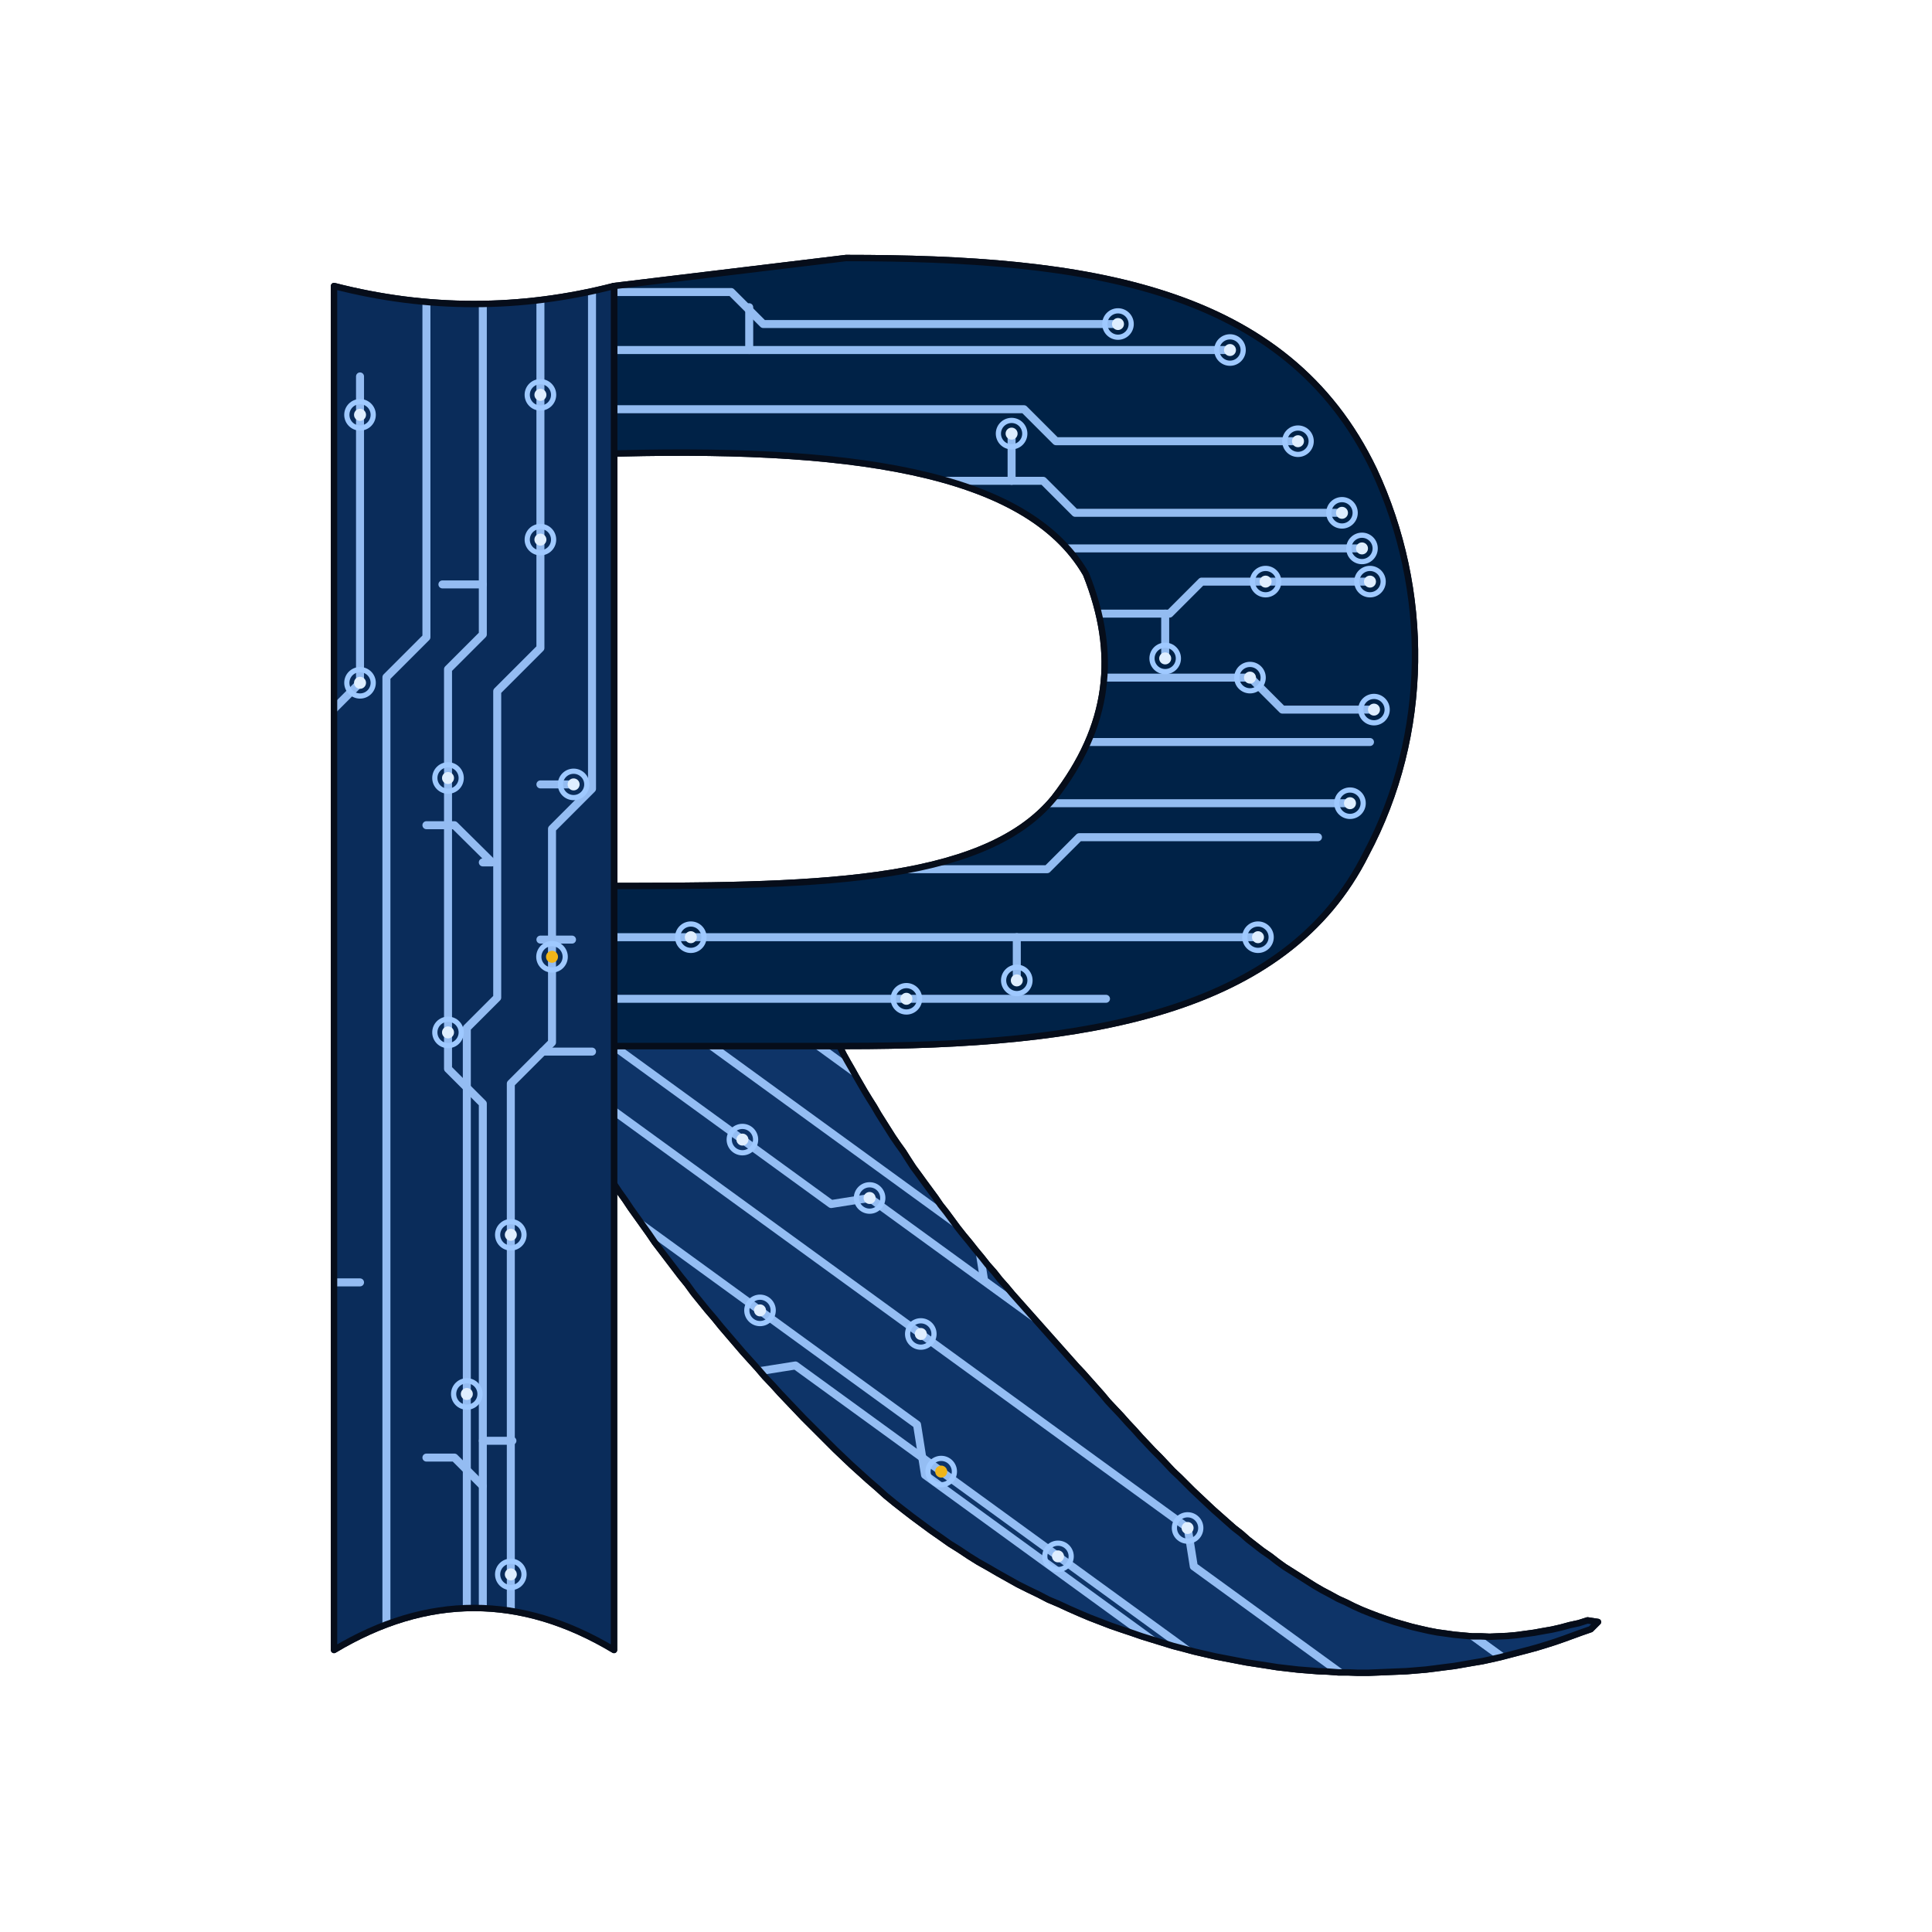
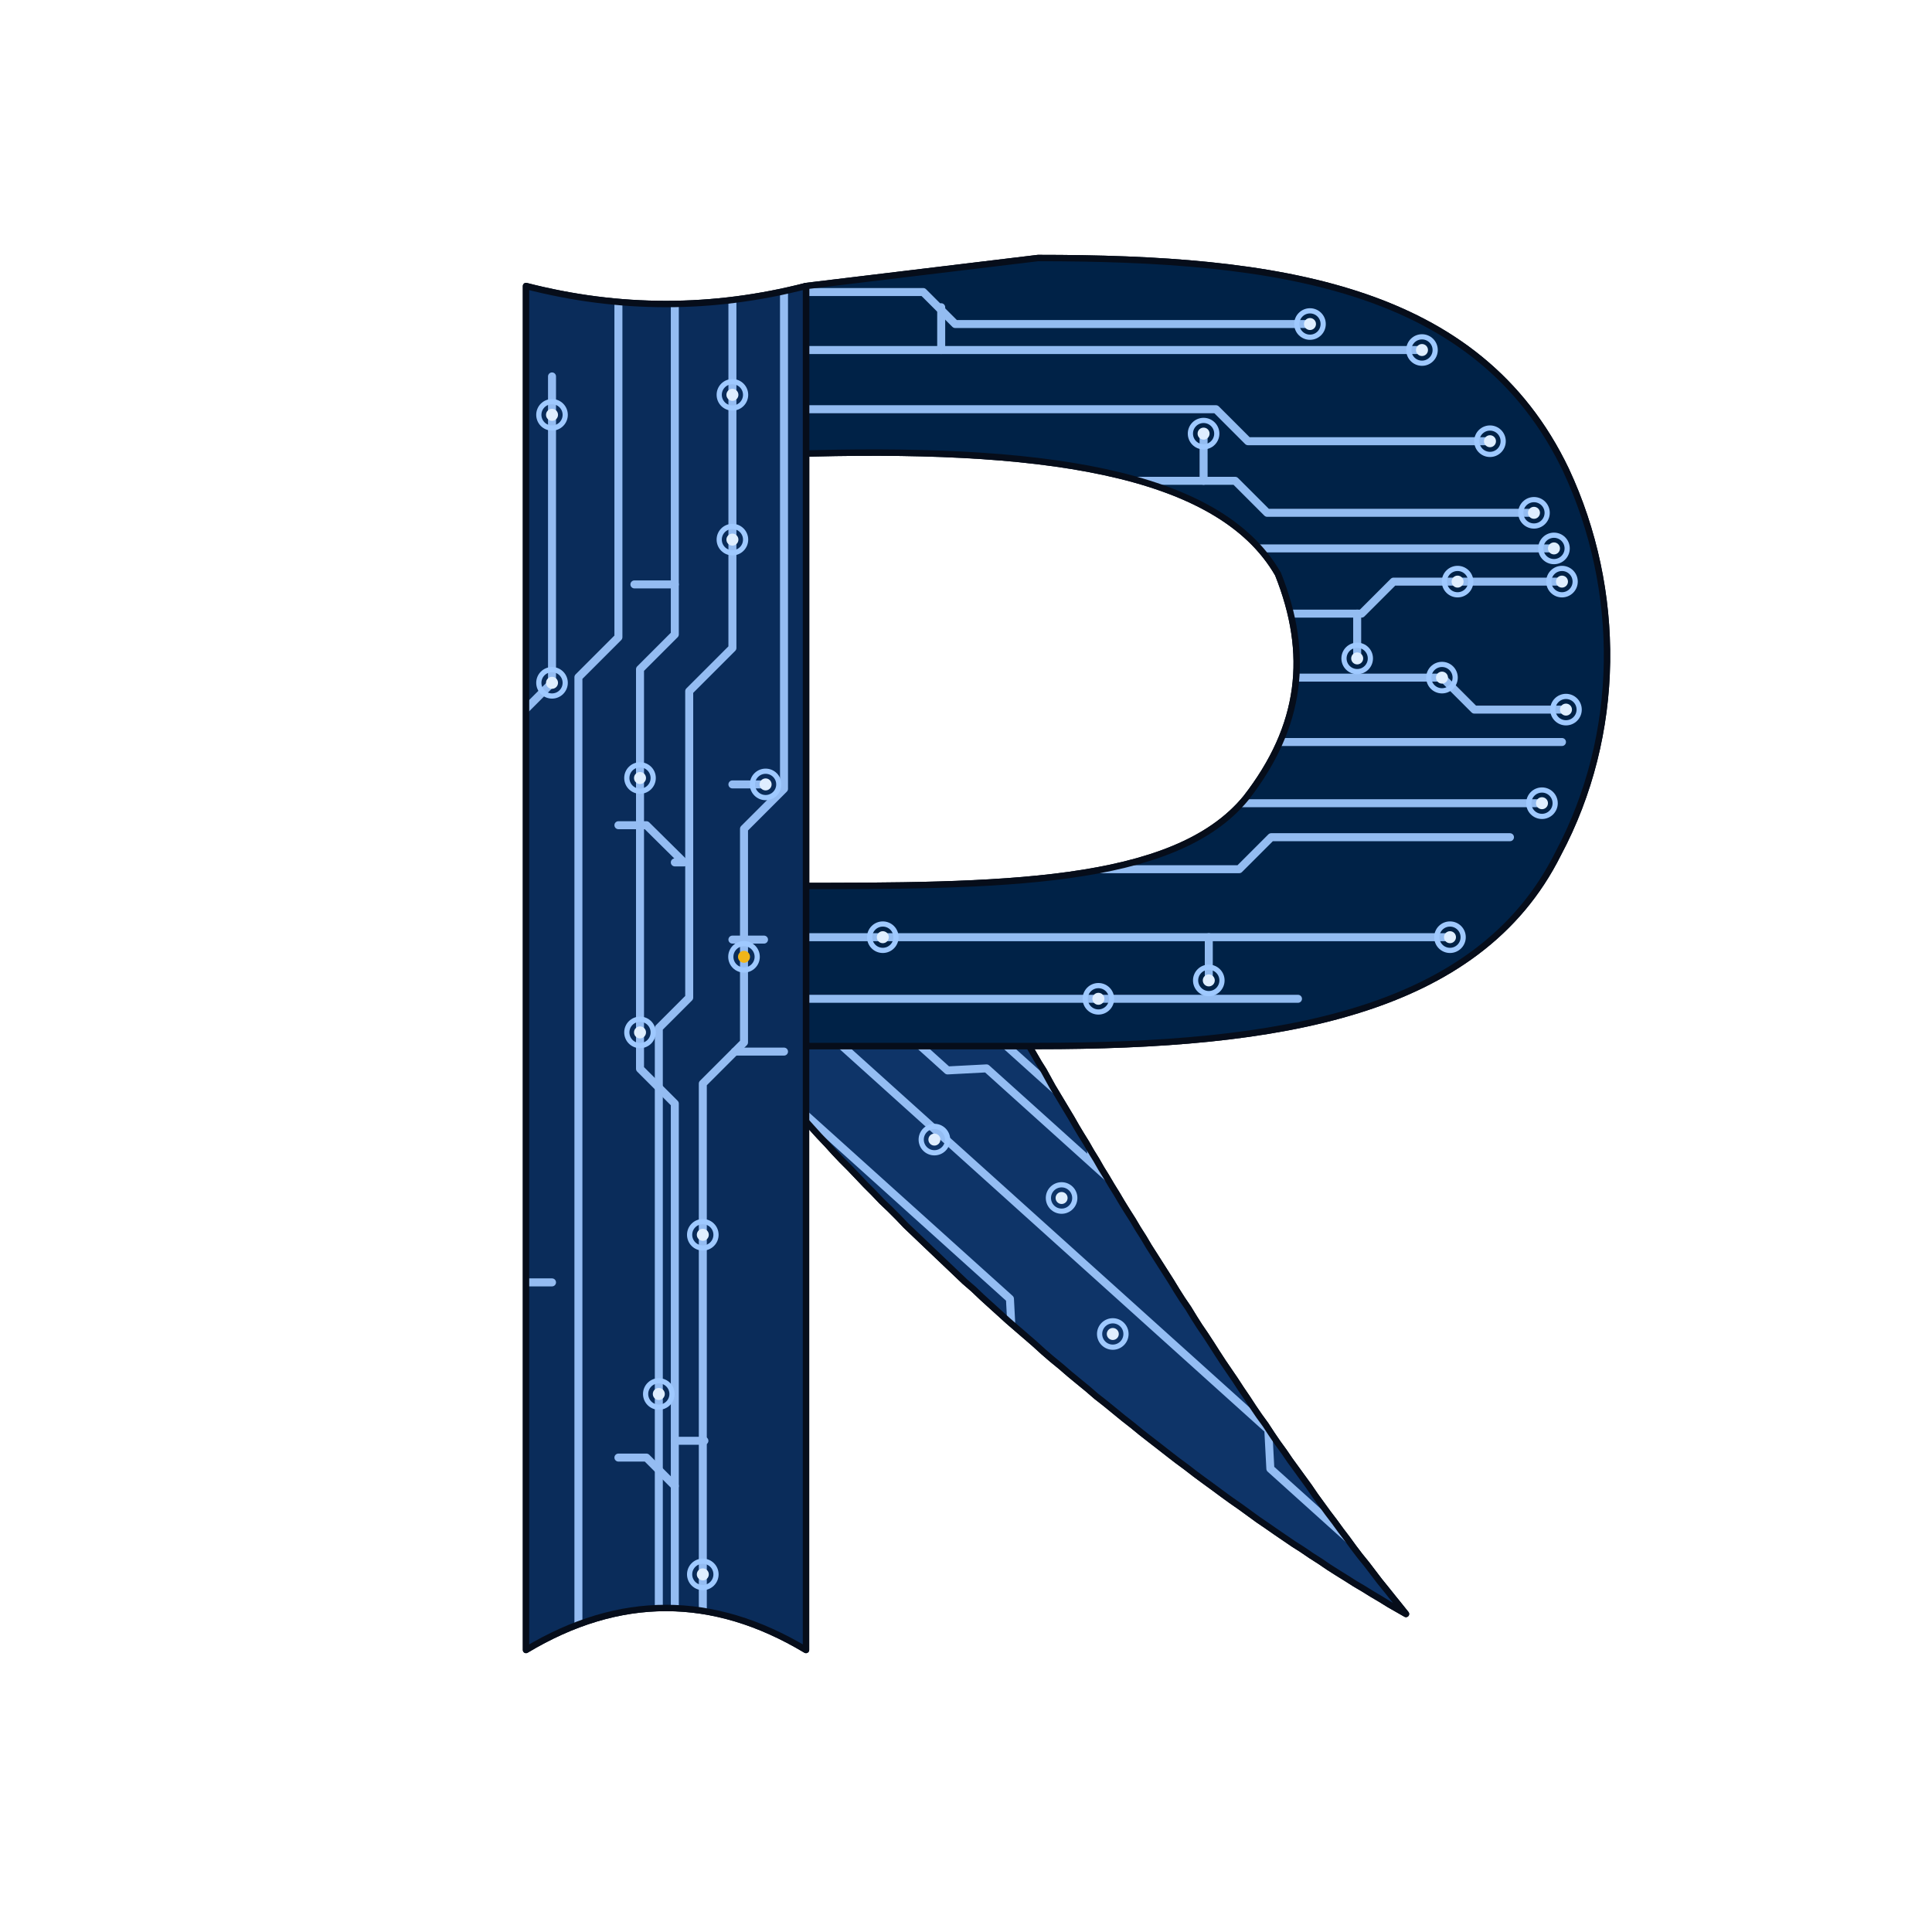
<svg xmlns="http://www.w3.org/2000/svg" viewBox="0 0 512 512" width="512" height="512">
-   <g transform="translate(256,256) scale(1.06) translate(-330,-320)">
+   <g transform="translate(256,256) scale(1.06) translate(-282,-320)">
    <defs>
      <clipPath id="cs">
        <path d="M172,150 Q207,159 242,150 L242,491 Q207,470 172,491 Z" />
      </clipPath>
      <clipPath id="cb">
        <path clip-rule="evenodd" d="M242,150 L300,143 C360,143 410,150 432,196 C446,226 446,262 430,292 C410,332 360,340 300,340 L242,340 Z M238,192 C300,190 345,196 360,222 C368,242 366,260 352,278 C334,300 290,300 238,300 Z" />
      </clipPath>
      <clipPath id="cl">
-         <path d="M219.6,335.1 L220.6,337.2 L221.6,339.2 L222.6,341.2 L223.6,343.2 L224.7,345.3 L225.8,347.3 L226.9,349.4 L228.0,351.4 L229.1,353.5 L230.3,355.5 L231.5,357.6 L232.7,359.6 L234.0,361.7 L235.2,363.8 L236.5,365.9 L237.8,368.0 L239.2,370.1 L240.5,372.2 L241.9,374.3 L243.3,376.4 L244.8,378.5 L246.2,380.6 L247.7,382.7 L249.2,384.8 L250.7,386.9 L252.2,389.1 L253.8,391.2 L255.4,393.3 L257.0,395.4 L258.6,397.5 L260.3,399.6 L261.9,401.8 L263.6,403.9 L265.3,406.0 L267.1,408.1 L268.8,410.2 L270.6,412.3 L272.4,414.4 L274.2,416.5 L276.0,418.5 L277.9,420.6 L279.7,422.7 L281.6,424.7 L283.5,426.8 L285.4,428.8 L287.4,430.9 L289.3,432.9 L291.3,434.9 L293.3,436.9 L295.3,438.9 L297.3,440.9 L299.4,442.9 L301.4,444.8 L303.5,446.7 L305.6,448.6 L307.8,450.5 L309.9,452.4 L312.1,454.2 L314.4,456.0 L316.6,457.7 L318.9,459.4 L321.2,461.1 L323.5,462.7 L325.9,464.4 L328.3,465.9 L330.7,467.5 L333.1,469.0 L335.6,470.4 L338.0,471.8 L340.5,473.2 L343.0,474.6 L345.6,475.9 L348.1,477.1 L350.6,478.4 L353.2,479.5 L355.8,480.7 L358.3,481.8 L360.9,482.9 L363.5,483.9 L366.1,484.9 L368.7,485.8 L371.4,486.7 L374.0,487.6 L376.6,488.4 L379.2,489.2 L381.8,490.0 L384.5,490.7 L387.1,491.4 L389.7,492.0 L392.3,492.6 L394.9,493.1 L397.5,493.6 L400.1,494.1 L402.7,494.5 L405.3,494.9 L407.8,495.3 L410.4,495.6 L413.0,495.9 L415.5,496.1 L418.0,496.3 L420.5,496.4 L423.1,496.6 L425.5,496.6 L428.0,496.7 L430.5,496.7 L433.0,496.6 L435.4,496.5 L437.8,496.4 L440.2,496.3 L442.6,496.1 L445.0,495.9 L447.4,495.6 L449.7,495.3 L452.1,495.0 L454.4,494.6 L456.7,494.2 L459.1,493.8 L461.4,493.3 L463.6,492.8 L465.9,492.2 L468.2,491.6 L470.5,491.0 L472.7,490.4 L475.0,489.7 L477.2,489.0 L479.5,488.2 L481.7,487.4 L483.9,486.6 L486.2,485.8 L488.0,484.0 L488.0,484.0 L485.4,483.6 L483.2,484.3 L480.9,484.8 L478.7,485.4 L476.5,485.9 L474.2,486.3 L472.0,486.7 L469.8,487.0 L467.6,487.3 L465.4,487.5 L463.1,487.6 L460.9,487.7 L458.7,487.6 L456.5,487.6 L454.3,487.4 L452.1,487.2 L450.0,486.9 L447.8,486.6 L445.7,486.2 L443.5,485.7 L441.4,485.2 L439.3,484.6 L437.2,484.0 L435.1,483.3 L433.1,482.6 L431.0,481.8 L429.0,481.0 L427.0,480.1 L425.0,479.1 L423.0,478.2 L421.0,477.1 L419.1,476.1 L417.2,475.0 L415.3,473.8 L413.4,472.6 L411.5,471.4 L409.6,470.2 L407.8,468.9 L406.0,467.5 L404.1,466.2 L402.3,464.8 L400.5,463.4 L398.8,461.9 L397.0,460.5 L395.3,459.0 L393.5,457.4 L391.8,455.9 L390.1,454.3 L388.4,452.7 L386.7,451.1 L385.1,449.5 L383.4,447.8 L381.7,446.2 L380.1,444.5 L378.5,442.8 L376.8,441.1 L375.2,439.4 L373.6,437.7 L372.0,435.9 L370.4,434.2 L368.8,432.4 L367.1,430.6 L365.5,428.9 L364.0,427.1 L362.4,425.3 L360.8,423.5 L359.2,421.7 L357.6,420.0 L356.0,418.2 L354.4,416.4 L352.8,414.6 L351.2,412.8 L349.6,411.0 L348.0,409.2 L346.4,407.4 L344.8,405.6 L343.2,403.8 L341.6,402.0 L340.1,400.2 L338.5,398.4 L337.0,396.5 L335.4,394.7 L333.9,392.8 L332.4,391.0 L330.9,389.1 L329.4,387.3 L327.9,385.4 L326.5,383.5 L325.1,381.6 L323.6,379.7 L322.3,377.8 L320.9,375.9 L319.5,374.0 L318.2,372.2 L316.8,370.3 L315.5,368.3 L314.3,366.4 L313.0,364.6 L311.7,362.7 L310.5,360.8 L309.3,358.9 L308.1,357.0 L307.0,355.1 L305.8,353.2 L304.7,351.4 L303.6,349.5 L302.5,347.6 L301.5,345.8 L300.4,343.9 L299.4,342.1 L298.5,340.3 L297.5,338.5 L296.6,336.7 L295.7,334.9 L294.8,333.2 L293.9,331.4 L293.1,329.7 L292.3,328.0 L291.5,326.3 L290.7,324.6 L290.0,323.0 L289.3,321.3 L288.6,319.7 L288.0,318.1 L287.4,316.5 L286.7,315.0 L286.2,313.4 L285.6,311.9 L285.0,310.4 L284.4,308.9 Z" />
+         <path d="M224.0,338.0 L225.7,340.0 L227.3,342.1 L229.0,344.1 L230.8,346.1 L232.5,348.2 L234.3,350.2 L236.1,352.2 L237.9,354.3 L239.7,356.3 L241.6,358.4 L243.4,360.4 L245.3,362.5 L247.2,364.5 L249.1,366.6 L251.0,368.6 L253.0,370.6 L255.0,372.7 L256.9,374.7 L258.9,376.7 L260.9,378.8 L263.0,380.8 L265.0,382.8 L267.0,384.9 L269.1,386.9 L271.2,388.9 L273.3,390.9 L275.4,392.9 L277.5,394.9 L279.6,396.9 L281.7,398.9 L283.9,400.8 L286.0,402.8 L288.2,404.8 L290.3,406.7 L292.5,408.7 L294.7,410.6 L296.9,412.5 L299.1,414.4 L301.3,416.4 L303.5,418.3 L305.7,420.1 L307.9,422.0 L310.2,423.9 L312.4,425.7 L314.6,427.6 L316.9,429.4 L319.1,431.2 L321.3,433.0 L323.6,434.8 L325.8,436.6 L328.1,438.4 L330.3,440.1 L332.6,441.9 L334.8,443.6 L337.1,445.3 L339.3,447.0 L341.6,448.7 L343.8,450.3 L346.1,452.0 L348.3,453.6 L350.6,455.2 L352.8,456.8 L355.0,458.4 L357.2,459.9 L359.5,461.5 L361.7,463.0 L363.9,464.5 L366.1,465.9 L368.3,467.4 L370.5,468.8 L372.7,470.3 L374.9,471.7 L377.0,473.0 L379.2,474.4 L381.4,475.7 L383.5,477.0 L385.7,478.3 L387.8,479.6 L389.9,480.8 L392.0,482.0 L392.0,482.0 L390.4,480.0 L388.7,477.9 L387.1,475.9 L385.4,473.8 L383.8,471.7 L382.2,469.6 L380.5,467.5 L378.9,465.4 L377.3,463.2 L375.7,461.1 L374.1,458.9 L372.5,456.8 L370.9,454.6 L369.3,452.4 L367.8,450.2 L366.2,448.0 L364.6,445.8 L363.0,443.6 L361.5,441.4 L359.9,439.2 L358.4,437.0 L356.9,434.7 L355.3,432.5 L353.8,430.3 L352.3,428.0 L350.8,425.8 L349.3,423.5 L347.8,421.3 L346.3,419.1 L344.8,416.8 L343.4,414.6 L341.9,412.3 L340.4,410.1 L339.0,407.9 L337.6,405.6 L336.1,403.4 L334.7,401.2 L333.3,398.9 L331.9,396.7 L330.5,394.5 L329.1,392.3 L327.7,390.1 L326.4,387.9 L325.0,385.7 L323.7,383.5 L322.3,381.3 L321.0,379.2 L319.7,377.0 L318.4,374.9 L317.1,372.7 L315.8,370.6 L314.6,368.5 L313.3,366.4 L312.1,364.3 L310.8,362.2 L309.6,360.2 L308.4,358.1 L307.2,356.1 L306.0,354.1 L304.8,352.1 L303.6,350.1 L302.5,348.1 L301.4,346.1 L300.2,344.2 L299.1,342.3 L298.0,340.4 L296.9,338.5 L295.8,336.6 L294.8,334.8 L293.7,333.0 L292.7,331.2 L291.7,329.4 L290.7,327.6 L289.7,325.9 L288.7,324.2 L287.7,322.5 L286.8,320.8 L285.8,319.2 L284.9,317.6 L284.0,316.0 Z" />
      </clipPath>
    </defs>
-     <path d="M219.6,335.1 L220.6,337.2 L221.6,339.2 L222.6,341.2 L223.6,343.2 L224.7,345.3 L225.8,347.3 L226.9,349.4 L228.0,351.4 L229.1,353.5 L230.3,355.5 L231.5,357.6 L232.7,359.6 L234.0,361.7 L235.2,363.8 L236.5,365.9 L237.8,368.0 L239.2,370.1 L240.5,372.2 L241.9,374.3 L243.3,376.4 L244.8,378.5 L246.2,380.6 L247.7,382.7 L249.2,384.8 L250.7,386.9 L252.2,389.1 L253.8,391.2 L255.4,393.3 L257.0,395.4 L258.6,397.5 L260.3,399.6 L261.9,401.8 L263.6,403.9 L265.3,406.0 L267.1,408.1 L268.8,410.2 L270.6,412.3 L272.4,414.4 L274.2,416.5 L276.0,418.5 L277.9,420.6 L279.7,422.7 L281.6,424.7 L283.5,426.8 L285.4,428.8 L287.4,430.9 L289.3,432.9 L291.3,434.9 L293.3,436.9 L295.3,438.9 L297.3,440.9 L299.4,442.9 L301.4,444.8 L303.5,446.7 L305.6,448.6 L307.8,450.5 L309.9,452.4 L312.1,454.2 L314.4,456.0 L316.6,457.7 L318.9,459.4 L321.2,461.1 L323.5,462.7 L325.9,464.4 L328.3,465.9 L330.7,467.5 L333.1,469.0 L335.6,470.4 L338.0,471.8 L340.5,473.2 L343.0,474.6 L345.6,475.9 L348.1,477.1 L350.6,478.4 L353.2,479.5 L355.8,480.7 L358.3,481.8 L360.9,482.9 L363.5,483.9 L366.1,484.9 L368.7,485.8 L371.4,486.7 L374.0,487.6 L376.6,488.4 L379.2,489.2 L381.8,490.0 L384.5,490.7 L387.1,491.4 L389.7,492.0 L392.3,492.6 L394.9,493.1 L397.5,493.6 L400.1,494.1 L402.7,494.5 L405.3,494.9 L407.8,495.3 L410.4,495.6 L413.0,495.9 L415.5,496.1 L418.0,496.3 L420.5,496.4 L423.1,496.6 L425.5,496.6 L428.0,496.7 L430.5,496.7 L433.0,496.6 L435.4,496.5 L437.8,496.4 L440.2,496.3 L442.6,496.1 L445.0,495.9 L447.4,495.6 L449.7,495.3 L452.1,495.0 L454.4,494.6 L456.7,494.2 L459.1,493.8 L461.4,493.3 L463.6,492.8 L465.9,492.2 L468.2,491.6 L470.5,491.0 L472.7,490.4 L475.0,489.7 L477.2,489.0 L479.5,488.2 L481.7,487.4 L483.9,486.6 L486.2,485.8 L488.0,484.0 L488.0,484.0 L485.4,483.6 L483.2,484.3 L480.9,484.8 L478.7,485.4 L476.5,485.9 L474.2,486.3 L472.0,486.7 L469.8,487.0 L467.6,487.3 L465.4,487.5 L463.1,487.6 L460.9,487.7 L458.7,487.6 L456.5,487.6 L454.3,487.4 L452.1,487.2 L450.0,486.9 L447.8,486.6 L445.7,486.2 L443.5,485.7 L441.4,485.2 L439.3,484.6 L437.2,484.0 L435.1,483.3 L433.1,482.6 L431.0,481.8 L429.0,481.0 L427.0,480.1 L425.0,479.1 L423.0,478.2 L421.0,477.1 L419.1,476.1 L417.2,475.0 L415.3,473.8 L413.4,472.6 L411.5,471.4 L409.6,470.2 L407.8,468.9 L406.0,467.5 L404.1,466.2 L402.3,464.8 L400.5,463.4 L398.8,461.9 L397.0,460.5 L395.3,459.0 L393.5,457.4 L391.8,455.9 L390.1,454.3 L388.4,452.7 L386.7,451.1 L385.1,449.5 L383.4,447.8 L381.7,446.2 L380.1,444.5 L378.5,442.8 L376.8,441.1 L375.2,439.4 L373.6,437.7 L372.0,435.9 L370.4,434.2 L368.8,432.4 L367.1,430.6 L365.5,428.9 L364.0,427.1 L362.4,425.3 L360.8,423.5 L359.2,421.7 L357.6,420.0 L356.0,418.2 L354.4,416.4 L352.8,414.6 L351.2,412.8 L349.6,411.0 L348.0,409.2 L346.4,407.4 L344.8,405.6 L343.2,403.8 L341.6,402.0 L340.1,400.2 L338.5,398.4 L337.0,396.5 L335.4,394.7 L333.9,392.8 L332.4,391.0 L330.9,389.1 L329.4,387.3 L327.9,385.4 L326.5,383.5 L325.1,381.6 L323.6,379.7 L322.3,377.8 L320.9,375.9 L319.5,374.0 L318.2,372.2 L316.8,370.3 L315.5,368.3 L314.3,366.4 L313.0,364.6 L311.7,362.7 L310.5,360.8 L309.3,358.9 L308.1,357.0 L307.0,355.1 L305.8,353.2 L304.7,351.4 L303.6,349.5 L302.5,347.6 L301.5,345.8 L300.4,343.9 L299.4,342.1 L298.5,340.3 L297.5,338.5 L296.6,336.7 L295.7,334.9 L294.8,333.2 L293.9,331.4 L293.1,329.7 L292.3,328.0 L291.5,326.3 L290.7,324.6 L290.0,323.0 L289.3,321.3 L288.6,319.7 L288.0,318.1 L287.4,316.5 L286.7,315.0 L286.2,313.4 L285.6,311.9 L285.0,310.4 L284.4,308.9 Z" fill="#0e3468" stroke="#060d1a" stroke-width="1.6" stroke-linejoin="round" />
+     <path d="M224.0,338.0 L225.7,340.0 L227.3,342.1 L229.0,344.1 L230.8,346.1 L232.5,348.2 L234.3,350.2 L236.1,352.2 L237.9,354.3 L239.7,356.3 L241.6,358.4 L243.4,360.4 L245.3,362.5 L247.2,364.5 L249.1,366.6 L251.0,368.6 L253.0,370.6 L255.0,372.7 L256.9,374.7 L258.9,376.7 L260.9,378.8 L263.0,380.8 L265.0,382.8 L267.0,384.9 L269.1,386.9 L271.2,388.9 L273.3,390.9 L275.4,392.9 L277.5,394.9 L279.6,396.9 L281.7,398.9 L283.9,400.8 L286.0,402.8 L288.2,404.8 L290.3,406.7 L292.5,408.7 L294.7,410.6 L296.9,412.5 L299.1,414.4 L301.3,416.4 L303.5,418.3 L305.7,420.1 L307.9,422.0 L310.2,423.9 L312.4,425.7 L314.6,427.6 L316.9,429.4 L319.1,431.2 L321.3,433.0 L323.6,434.8 L325.8,436.6 L328.1,438.4 L330.3,440.1 L332.6,441.9 L334.8,443.6 L337.1,445.3 L339.3,447.0 L341.6,448.7 L343.8,450.3 L346.1,452.0 L348.3,453.6 L350.6,455.2 L352.8,456.8 L355.0,458.4 L357.2,459.9 L359.5,461.5 L361.7,463.0 L363.9,464.5 L366.1,465.9 L368.3,467.4 L370.5,468.8 L372.7,470.3 L374.9,471.7 L377.0,473.0 L379.2,474.4 L381.4,475.7 L383.5,477.0 L385.7,478.3 L387.8,479.6 L389.9,480.8 L392.0,482.0 L392.0,482.0 L390.4,480.0 L388.7,477.9 L387.1,475.9 L385.4,473.8 L383.8,471.7 L382.2,469.6 L380.5,467.5 L378.9,465.4 L377.3,463.2 L375.7,461.1 L374.1,458.9 L372.5,456.8 L370.9,454.6 L369.3,452.4 L367.8,450.2 L366.2,448.0 L364.6,445.8 L363.0,443.6 L361.5,441.4 L359.9,439.2 L358.4,437.0 L356.9,434.7 L355.3,432.5 L353.8,430.3 L352.3,428.0 L350.8,425.8 L349.3,423.5 L347.8,421.3 L346.3,419.1 L344.8,416.8 L343.4,414.6 L341.9,412.3 L340.4,410.1 L339.0,407.9 L337.6,405.6 L336.1,403.4 L334.7,401.2 L333.3,398.9 L331.9,396.7 L330.5,394.5 L329.1,392.3 L327.7,390.1 L326.4,387.9 L325.0,385.7 L323.7,383.5 L322.3,381.3 L321.0,379.2 L319.7,377.0 L318.4,374.9 L317.1,372.7 L315.8,370.6 L314.6,368.5 L313.3,366.4 L312.1,364.3 L310.8,362.2 L309.6,360.2 L308.4,358.1 L307.2,356.1 L306.0,354.1 L304.8,352.1 L303.6,350.1 L302.5,348.1 L301.4,346.1 L300.2,344.2 L299.1,342.3 L298.0,340.4 L296.9,338.5 L295.8,336.6 L294.8,334.8 L293.7,333.0 L292.7,331.2 L291.7,329.4 L290.7,327.6 L289.7,325.9 L288.7,324.2 L287.7,322.5 L286.8,320.8 L285.8,319.2 L284.9,317.6 L284.0,316.0 Z" fill="#0e3468" stroke="#060d1a" stroke-width="1.6" stroke-linejoin="round" />
    <g>
-       <path d="M219.6,335.1 L220.6,337.2 L221.6,339.2 L222.6,341.2 L223.6,343.2 L224.7,345.3 L225.8,347.3 L226.9,349.4 L228.0,351.4 L229.1,353.5 L230.3,355.5 L231.5,357.6 L232.7,359.6 L234.0,361.7 L235.2,363.8 L236.5,365.9 L237.8,368.0 L239.2,370.1 L240.5,372.2 L241.9,374.3 L243.3,376.4 L244.8,378.5 L246.2,380.6 L247.7,382.7 L249.2,384.8 L250.7,386.9 L252.2,389.1 L253.8,391.2 L255.4,393.3 L257.0,395.4 L258.6,397.5 L260.3,399.6 L261.9,401.8 L263.6,403.9 L265.3,406.0 L267.1,408.1 L268.8,410.2 L270.6,412.3 L272.4,414.4 L274.2,416.5 L276.0,418.5 L277.9,420.6 L279.7,422.7 L281.6,424.7 L283.5,426.8 L285.4,428.8 L287.4,430.9 L289.3,432.9 L291.3,434.9 L293.3,436.9 L295.3,438.9 L297.3,440.9 L299.4,442.9 L301.4,444.8 L303.5,446.7 L305.6,448.6 L307.8,450.5 L309.9,452.4 L312.1,454.2 L314.4,456.0 L316.6,457.7 L318.9,459.4 L321.2,461.1 L323.5,462.7 L325.9,464.4 L328.3,465.9 L330.7,467.5 L333.1,469.0 L335.6,470.4 L338.0,471.8 L340.5,473.2 L343.0,474.6 L345.6,475.9 L348.1,477.1 L350.6,478.4 L353.2,479.5 L355.8,480.7 L358.3,481.8 L360.9,482.9 L363.5,483.9 L366.1,484.9 L368.7,485.8 L371.4,486.7 L374.0,487.6 L376.6,488.4 L379.2,489.2 L381.8,490.0 L384.5,490.7 L387.1,491.4 L389.7,492.0 L392.3,492.6 L394.9,493.1 L397.5,493.6 L400.1,494.1 L402.7,494.5 L405.3,494.9 L407.8,495.3 L410.4,495.6 L413.0,495.9 L415.5,496.1 L418.0,496.3 L420.5,496.4 L423.1,496.6 L425.5,496.6 L428.0,496.7 L430.5,496.7 L433.0,496.6 L435.4,496.5 L437.8,496.4 L440.2,496.3 L442.6,496.1 L445.0,495.9 L447.4,495.6 L449.7,495.3 L452.1,495.0 L454.4,494.6 L456.7,494.2 L459.1,493.8 L461.4,493.3 L463.6,492.8 L465.9,492.2 L468.2,491.6 L470.5,491.0 L472.7,490.4 L475.0,489.7 L477.2,489.0 L479.5,488.2 L481.7,487.4 L483.9,486.6 L486.2,485.8 L488.0,484.0 L488.0,484.0 L485.4,483.6 L483.2,484.3 L480.9,484.8 L478.7,485.4 L476.5,485.9 L474.2,486.3 L472.0,486.7 L469.8,487.0 L467.6,487.3 L465.4,487.5 L463.1,487.6 L460.9,487.7 L458.7,487.6 L456.5,487.6 L454.3,487.4 L452.1,487.2 L450.0,486.9 L447.8,486.6 L445.7,486.2 L443.5,485.7 L441.4,485.2 L439.3,484.6 L437.2,484.0 L435.1,483.3 L433.1,482.6 L431.0,481.8 L429.0,481.0 L427.0,480.1 L425.0,479.1 L423.0,478.2 L421.0,477.1 L419.1,476.1 L417.2,475.0 L415.3,473.8 L413.4,472.6 L411.5,471.4 L409.6,470.2 L407.8,468.9 L406.0,467.5 L404.1,466.2 L402.3,464.8 L400.5,463.4 L398.8,461.9 L397.0,460.5 L395.3,459.0 L393.5,457.4 L391.8,455.9 L390.1,454.3 L388.4,452.7 L386.7,451.1 L385.1,449.5 L383.4,447.8 L381.7,446.2 L380.1,444.5 L378.5,442.8 L376.8,441.1 L375.2,439.4 L373.6,437.7 L372.0,435.9 L370.4,434.2 L368.8,432.4 L367.1,430.6 L365.5,428.9 L364.0,427.1 L362.4,425.3 L360.8,423.5 L359.2,421.7 L357.6,420.0 L356.0,418.2 L354.4,416.4 L352.8,414.6 L351.2,412.8 L349.6,411.0 L348.0,409.2 L346.4,407.4 L344.8,405.6 L343.2,403.8 L341.6,402.0 L340.1,400.2 L338.5,398.4 L337.0,396.5 L335.4,394.7 L333.9,392.8 L332.4,391.0 L330.9,389.1 L329.4,387.3 L327.9,385.4 L326.5,383.5 L325.1,381.6 L323.6,379.7 L322.3,377.8 L320.9,375.9 L319.5,374.0 L318.2,372.2 L316.8,370.3 L315.5,368.3 L314.3,366.4 L313.0,364.6 L311.7,362.7 L310.5,360.8 L309.3,358.9 L308.1,357.0 L307.0,355.1 L305.8,353.2 L304.7,351.4 L303.6,349.5 L302.5,347.6 L301.5,345.8 L300.4,343.9 L299.4,342.1 L298.5,340.3 L297.5,338.5 L296.6,336.7 L295.7,334.9 L294.8,333.2 L293.9,331.4 L293.1,329.7 L292.3,328.0 L291.5,326.3 L290.7,324.6 L290.0,323.0 L289.3,321.3 L288.6,319.7 L288.0,318.1 L287.4,316.5 L286.7,315.0 L286.2,313.4 L285.6,311.9 L285.0,310.4 L284.4,308.9 Z" fill="#0e3468" fill-rule="evenodd" />
+       <path d="M224.0,338.0 L225.7,340.0 L227.3,342.1 L229.0,344.1 L230.8,346.1 L232.5,348.2 L234.3,350.2 L236.1,352.2 L237.9,354.3 L239.7,356.3 L241.6,358.4 L243.4,360.4 L245.3,362.5 L247.2,364.5 L249.1,366.6 L251.0,368.6 L253.0,370.6 L255.0,372.7 L256.9,374.7 L258.9,376.7 L260.9,378.8 L263.0,380.8 L265.0,382.8 L267.0,384.9 L269.1,386.9 L271.2,388.9 L273.3,390.9 L275.4,392.9 L277.5,394.9 L279.6,396.9 L281.7,398.9 L283.9,400.8 L286.0,402.8 L288.2,404.8 L290.3,406.7 L292.5,408.7 L294.7,410.6 L296.9,412.5 L299.1,414.4 L301.3,416.4 L303.5,418.3 L305.7,420.1 L307.9,422.0 L310.2,423.9 L312.4,425.7 L314.6,427.6 L316.9,429.4 L319.1,431.2 L321.3,433.0 L323.6,434.8 L325.8,436.6 L328.1,438.4 L330.3,440.1 L332.6,441.9 L334.8,443.6 L337.1,445.3 L339.3,447.0 L341.6,448.7 L343.8,450.3 L346.1,452.0 L348.3,453.6 L350.6,455.2 L352.8,456.8 L355.0,458.4 L357.2,459.9 L359.5,461.5 L361.7,463.0 L363.9,464.5 L366.1,465.9 L368.3,467.4 L370.5,468.8 L372.7,470.3 L374.9,471.7 L377.0,473.0 L379.2,474.4 L381.4,475.7 L383.5,477.0 L385.7,478.3 L387.8,479.6 L389.9,480.8 L392.0,482.0 L392.0,482.0 L390.4,480.0 L388.7,477.9 L387.1,475.9 L385.4,473.8 L383.8,471.7 L382.2,469.6 L380.5,467.5 L378.9,465.4 L377.3,463.2 L375.7,461.1 L374.1,458.9 L372.5,456.8 L370.9,454.6 L369.3,452.4 L367.8,450.2 L366.2,448.0 L364.6,445.8 L363.0,443.6 L361.5,441.4 L359.9,439.2 L358.4,437.0 L356.9,434.7 L355.3,432.5 L353.8,430.3 L352.3,428.0 L350.8,425.8 L349.3,423.5 L347.8,421.3 L346.3,419.1 L344.8,416.8 L343.4,414.6 L341.9,412.3 L340.4,410.1 L339.0,407.9 L337.6,405.6 L336.1,403.4 L334.7,401.2 L333.3,398.9 L331.9,396.7 L330.5,394.5 L329.1,392.3 L327.7,390.1 L326.4,387.9 L325.0,385.7 L323.7,383.5 L322.3,381.3 L321.0,379.2 L319.7,377.0 L318.4,374.9 L317.1,372.7 L315.8,370.6 L314.6,368.5 L313.3,366.4 L312.1,364.3 L310.8,362.2 L309.6,360.2 L308.4,358.1 L307.2,356.1 L306.0,354.1 L304.8,352.1 L303.6,350.1 L302.5,348.1 L301.4,346.1 L300.2,344.2 L299.1,342.3 L298.0,340.4 L296.9,338.5 L295.8,336.6 L294.8,334.8 L293.7,333.0 L292.7,331.2 L291.7,329.4 L290.7,327.6 L289.7,325.9 L288.7,324.2 L287.7,322.5 L286.8,320.8 L285.8,319.2 L284.9,317.6 L284.0,316.0 Z" fill="#0e3468" fill-rule="evenodd" />
      <g clip-path="url(#cl)" fill="none" stroke="#9fc9ff" stroke-width="2" stroke-linecap="round" stroke-linejoin="round" opacity="0.92">
-         <g transform="rotate(-54 350 400)">
+         <g transform="rotate(-48 308 410)">
          <path d="M186.7,270.8 L186.7,374.9 L178.1,383.5 L178.1,514.3" />
          <path d="M178.1,386 L187.6,386" />
          <path d="M200.7,235 L200.7,336.1 L191,345.8 L191,565" />
          <path d="M214.8,235 L214.8,460 L222.6,467.8 L222.6,565" />
          <path d="M222.6,467.3 L215.4,467.3" />
          <path d="M228.2,235 L228.2,465 L237.1,473.9 L237.1,565" />
          <path d="M228.2,330.8 L216.5,330.8" />
          <path d="M246.6,235 L246.6,449.8 L239.9,456.5 L239.9,565" />
          <path d="M239.9,516.5 L251.7,516.5" />
          <path d="M258.4,235 L258.4,429.2 L249.8,437.8 L249.8,565" />
          <path d="M276.6,304.9 L276.6,422.1 L268,430.7 L268,485.7" />
          <path d="M268,430.6 L257.2,430.6" />
          <path d="M290.7,253.6 L290.7,354.6 L297.1,361 L297.1,487.3" />
          <path d="M303,306.9 L303,394.3 L294,403.3 L294,521.9" />
          <path d="M321.9,235 L321.9,464.2 L315,471.1 L315,565" />
          <path d="M335,235 L335,344.5 L341.9,351.4 L341.9,565" />
          <path d="M341.9,417.5 L351.9,417.5" />
          <path d="M349.4,235 L349.4,379.3 L342,386.7 L342,565" />
          <path d="M342,396.3 L352.3,396.3" />
          <path d="M365.1,235 L365.1,448.2 L371.3,454.4 L371.3,565" />
          <path d="M381.5,296.4 L381.5,398.8 L389.6,406.9 L389.6,512.4" />
          <path d="M389.6,450.5 L397.4,450.5" />
          <path d="M394.8,291.6 L394.8,387 L401.7,393.9 L401.7,497.5" />
          <path d="M401.7,399.5 L391.6,399.5" />
          <path d="M411.1,235 L411.1,445.3 L419.3,453.5 L419.3,565" />
          <path d="M419.3,493.6 L427.6,493.6" />
          <path d="M426.5,285 L426.5,441.4 L419.5,448.4 L419.5,522.9" />
          <path d="M441.7,307.8 L441.7,419.6 L449.3,427.2 L449.3,523.3" />
          <path d="M456.4,235 L456.4,358.6 L465.6,367.8 L465.6,565" />
          <path d="M471,251.8 L471,400 L462.1,408.9 L462.1,532.8" />
          <path d="M485.1,235 L485.1,421.1 L477.7,428.5 L477.7,565" />
          <path d="M477.7,505.5 L467.3,505.5" />
          <path d="M501.9,304.7 L501.9,391.4 L492.3,401 L492.3,498.1" />
          <path d="M501.9,382 L492.3,382" />
          <path d="M513,305.5 L513,379.8 L521.5,388.3 L521.5,540.1" />
          <path d="M521.5,497.9 L531.9,497.9" />
        </g>
      </g>
      <g clip-path="url(#cl)">
        <circle cx="305.9" cy="378" r="3.3" fill="none" stroke="#9fc9ff" stroke-width="1.3" />
        <circle cx="305.9" cy="378" r="1.5" fill="#dfeeff" />
        <circle cx="353" cy="467.6" r="3.3" fill="none" stroke="#9fc9ff" stroke-width="1.3" />
        <circle cx="353" cy="467.6" r="1.5" fill="#dfeeff" />
        <circle cx="278.5" cy="406.1" r="3.3" fill="none" stroke="#9fc9ff" stroke-width="1.3" />
        <circle cx="278.5" cy="406.1" r="1.5" fill="#dfeeff" />
        <circle cx="323.8" cy="446.4" r="3.3" fill="none" stroke="#9fc9ff" stroke-width="1.3" />
        <circle cx="323.8" cy="446.4" r="1.5" fill="#f0b519" />
        <circle cx="285.4" cy="334.4" r="3.3" fill="none" stroke="#9fc9ff" stroke-width="1.3" />
        <circle cx="285.4" cy="334.4" r="1.5" fill="#dfeeff" />
        <circle cx="252.6" cy="330" r="3.3" fill="none" stroke="#9fc9ff" stroke-width="1.3" />
        <circle cx="252.6" cy="330" r="1.5" fill="#dfeeff" />
        <circle cx="318.7" cy="412" r="3.3" fill="none" stroke="#9fc9ff" stroke-width="1.3" />
        <circle cx="318.7" cy="412" r="1.5" fill="#dfeeff" />
        <circle cx="274.1" cy="363.4" r="3.3" fill="none" stroke="#9fc9ff" stroke-width="1.3" />
        <circle cx="274.1" cy="363.4" r="1.5" fill="#dfeeff" />
        <circle cx="385.4" cy="460.5" r="3.3" fill="none" stroke="#9fc9ff" stroke-width="1.3" />
        <circle cx="385.4" cy="460.5" r="1.5" fill="#dfeeff" />
      </g>
-       <path d="M219.6,335.1 L220.6,337.2 L221.6,339.2 L222.6,341.2 L223.6,343.2 L224.7,345.3 L225.8,347.3 L226.9,349.4 L228.0,351.4 L229.1,353.5 L230.3,355.5 L231.5,357.6 L232.7,359.6 L234.0,361.7 L235.2,363.8 L236.5,365.9 L237.8,368.0 L239.2,370.1 L240.5,372.2 L241.9,374.3 L243.3,376.4 L244.8,378.5 L246.2,380.6 L247.7,382.7 L249.2,384.8 L250.7,386.9 L252.2,389.1 L253.8,391.2 L255.4,393.3 L257.0,395.4 L258.6,397.5 L260.3,399.6 L261.9,401.8 L263.6,403.9 L265.3,406.0 L267.1,408.1 L268.8,410.2 L270.6,412.3 L272.4,414.4 L274.2,416.5 L276.0,418.5 L277.9,420.6 L279.7,422.7 L281.6,424.7 L283.5,426.8 L285.4,428.8 L287.4,430.9 L289.3,432.9 L291.3,434.9 L293.3,436.9 L295.3,438.9 L297.3,440.9 L299.4,442.9 L301.4,444.8 L303.5,446.7 L305.6,448.6 L307.8,450.5 L309.9,452.4 L312.1,454.2 L314.4,456.0 L316.6,457.7 L318.9,459.4 L321.2,461.1 L323.5,462.7 L325.9,464.4 L328.3,465.9 L330.7,467.5 L333.1,469.0 L335.6,470.4 L338.0,471.8 L340.5,473.2 L343.0,474.6 L345.6,475.9 L348.1,477.1 L350.6,478.4 L353.2,479.5 L355.8,480.7 L358.3,481.8 L360.9,482.9 L363.5,483.9 L366.1,484.9 L368.7,485.8 L371.4,486.7 L374.0,487.6 L376.6,488.4 L379.2,489.2 L381.8,490.0 L384.5,490.7 L387.1,491.4 L389.7,492.0 L392.3,492.6 L394.9,493.1 L397.5,493.6 L400.1,494.1 L402.7,494.5 L405.3,494.9 L407.8,495.3 L410.4,495.6 L413.0,495.9 L415.5,496.1 L418.0,496.3 L420.5,496.4 L423.1,496.6 L425.5,496.6 L428.0,496.7 L430.5,496.7 L433.0,496.6 L435.4,496.5 L437.8,496.4 L440.2,496.3 L442.6,496.1 L445.0,495.9 L447.4,495.6 L449.7,495.3 L452.1,495.0 L454.4,494.6 L456.7,494.2 L459.1,493.8 L461.4,493.3 L463.6,492.8 L465.9,492.2 L468.2,491.6 L470.5,491.0 L472.7,490.4 L475.0,489.7 L477.2,489.0 L479.5,488.2 L481.7,487.4 L483.9,486.6 L486.2,485.8 L488.0,484.0 L488.0,484.0 L485.4,483.6 L483.2,484.3 L480.9,484.8 L478.7,485.4 L476.5,485.9 L474.2,486.3 L472.0,486.7 L469.8,487.0 L467.6,487.3 L465.4,487.5 L463.1,487.6 L460.9,487.7 L458.7,487.6 L456.5,487.6 L454.3,487.4 L452.1,487.2 L450.0,486.9 L447.8,486.6 L445.7,486.2 L443.5,485.7 L441.4,485.2 L439.3,484.6 L437.2,484.0 L435.1,483.3 L433.1,482.6 L431.0,481.8 L429.0,481.0 L427.0,480.1 L425.0,479.1 L423.0,478.2 L421.0,477.1 L419.1,476.1 L417.2,475.0 L415.3,473.8 L413.4,472.6 L411.5,471.4 L409.6,470.2 L407.8,468.9 L406.0,467.5 L404.1,466.2 L402.3,464.8 L400.5,463.4 L398.8,461.9 L397.0,460.5 L395.3,459.0 L393.5,457.4 L391.8,455.9 L390.1,454.3 L388.4,452.7 L386.7,451.1 L385.1,449.5 L383.4,447.8 L381.7,446.2 L380.1,444.5 L378.5,442.8 L376.8,441.1 L375.2,439.4 L373.6,437.7 L372.0,435.9 L370.4,434.2 L368.8,432.4 L367.1,430.6 L365.5,428.9 L364.0,427.1 L362.4,425.3 L360.8,423.5 L359.2,421.7 L357.6,420.0 L356.0,418.2 L354.4,416.4 L352.8,414.6 L351.2,412.8 L349.6,411.0 L348.0,409.2 L346.4,407.4 L344.8,405.6 L343.2,403.8 L341.6,402.0 L340.1,400.2 L338.5,398.4 L337.0,396.5 L335.4,394.7 L333.9,392.8 L332.4,391.0 L330.9,389.1 L329.4,387.3 L327.9,385.4 L326.5,383.5 L325.1,381.6 L323.6,379.7 L322.3,377.8 L320.9,375.9 L319.5,374.0 L318.2,372.2 L316.8,370.3 L315.5,368.3 L314.3,366.4 L313.0,364.6 L311.7,362.7 L310.5,360.8 L309.3,358.9 L308.1,357.0 L307.0,355.1 L305.8,353.2 L304.7,351.4 L303.6,349.5 L302.5,347.6 L301.5,345.8 L300.4,343.9 L299.4,342.1 L298.5,340.3 L297.5,338.5 L296.6,336.7 L295.7,334.9 L294.8,333.2 L293.9,331.4 L293.1,329.7 L292.3,328.0 L291.5,326.3 L290.7,324.6 L290.0,323.0 L289.3,321.3 L288.6,319.7 L288.0,318.1 L287.4,316.5 L286.7,315.0 L286.2,313.4 L285.6,311.9 L285.0,310.4 L284.4,308.9 Z" fill="none" fill-rule="evenodd" stroke="#060d1a" stroke-width="1.6" stroke-linejoin="round" />
+       <path d="M224.0,338.0 L225.7,340.0 L227.3,342.1 L229.0,344.1 L230.8,346.1 L232.5,348.2 L234.3,350.2 L236.1,352.2 L237.9,354.3 L239.7,356.3 L241.6,358.4 L243.4,360.4 L245.3,362.5 L247.2,364.5 L249.1,366.6 L251.0,368.6 L253.0,370.6 L255.0,372.7 L256.9,374.7 L258.9,376.7 L260.9,378.8 L263.0,380.8 L265.0,382.8 L267.0,384.9 L269.1,386.9 L271.2,388.9 L273.3,390.9 L275.4,392.9 L277.5,394.9 L279.6,396.9 L281.7,398.9 L283.9,400.8 L286.0,402.8 L288.2,404.8 L290.3,406.7 L292.5,408.7 L294.7,410.6 L296.9,412.5 L299.1,414.4 L301.3,416.4 L303.5,418.3 L305.7,420.1 L307.9,422.0 L310.2,423.9 L312.4,425.7 L314.6,427.6 L316.9,429.4 L319.1,431.2 L321.3,433.0 L323.6,434.8 L325.8,436.6 L328.1,438.4 L330.3,440.1 L332.6,441.9 L334.8,443.6 L337.1,445.3 L339.3,447.0 L341.6,448.7 L343.8,450.3 L346.1,452.0 L348.3,453.6 L350.6,455.2 L352.8,456.8 L355.0,458.4 L357.2,459.9 L359.5,461.5 L361.7,463.0 L363.9,464.5 L366.1,465.9 L368.3,467.4 L370.5,468.8 L372.7,470.3 L374.9,471.7 L377.0,473.0 L379.2,474.4 L381.4,475.7 L383.5,477.0 L385.7,478.3 L387.8,479.6 L389.9,480.8 L392.0,482.0 L392.0,482.0 L390.4,480.0 L388.7,477.9 L387.1,475.9 L385.4,473.8 L383.8,471.7 L382.2,469.6 L380.5,467.5 L378.9,465.4 L377.3,463.2 L375.7,461.1 L374.1,458.9 L372.5,456.8 L370.9,454.6 L369.3,452.4 L367.8,450.2 L366.2,448.0 L364.6,445.8 L363.0,443.6 L361.5,441.4 L359.9,439.2 L358.4,437.0 L356.9,434.7 L355.3,432.5 L353.8,430.3 L352.3,428.0 L350.8,425.8 L349.3,423.5 L347.8,421.3 L346.3,419.1 L344.8,416.8 L343.4,414.6 L341.9,412.3 L340.4,410.1 L339.0,407.9 L337.6,405.6 L336.1,403.4 L334.7,401.2 L333.3,398.9 L331.9,396.7 L330.5,394.5 L329.1,392.3 L327.7,390.1 L326.4,387.9 L325.0,385.7 L323.7,383.5 L322.3,381.3 L321.0,379.2 L319.7,377.0 L318.4,374.9 L317.1,372.7 L315.8,370.6 L314.6,368.5 L313.3,366.4 L312.1,364.3 L310.8,362.2 L309.6,360.2 L308.4,358.1 L307.2,356.1 L306.0,354.1 L304.8,352.1 L303.6,350.1 L302.5,348.1 L301.4,346.1 L300.2,344.2 L299.1,342.3 L298.0,340.4 L296.9,338.5 L295.8,336.6 L294.8,334.8 L293.7,333.0 L292.7,331.2 L291.7,329.4 L290.7,327.6 L289.7,325.9 L288.7,324.2 L287.7,322.5 L286.8,320.8 L285.8,319.2 L284.9,317.6 L284.0,316.0 Z" fill="none" fill-rule="evenodd" stroke="#060d1a" stroke-width="1.6" stroke-linejoin="round" />
    </g>
    <path d="M242,150 L300,143 C360,143 410,150 432,196 C446,226 446,262 430,292 C410,332 360,340 300,340 L242,340 Z M238,192 C300,190 345,196 360,222 C368,242 366,260 352,278 C334,300 290,300 238,300 Z" fill="#002247" fill-rule="evenodd" stroke="#060d1a" stroke-width="1.6" stroke-linejoin="round" />
    <g>
      <path d="M242,150 L300,143 C360,143 410,150 432,196 C446,226 446,262 430,292 C410,332 360,340 300,340 L242,340 Z M238,192 C300,190 345,196 360,222 C368,242 366,260 352,278 C334,300 290,300 238,300 Z" fill="#002247" fill-rule="evenodd" />
      <g clip-path="url(#cb)" fill="none" stroke="#9fc9ff" stroke-width="2" stroke-linecap="round" stroke-linejoin="round" opacity="0.92">
        <path d="M235,151.5 L271.3,151.5 L279.3,159.5 L368,159.5" />
        <path d="M235,166 L396,166" />
        <path d="M275.8,166 L275.8,155.3" />
        <path d="M235,180.8 L344.5,180.8 L352.5,188.8 L413,188.8" />
        <path d="M235,198.7 L349.3,198.7 L357.3,206.7 L424,206.7" />
        <path d="M341.4,198.7 L341.4,186.9" />
        <path d="M235,215.6 L429,215.6" />
        <path d="M235,231.9 L380.9,231.9 L388.9,223.9 L431,223.9" />
        <path d="M379.8,231.9 L379.8,243.1" />
        <path d="M235,247.9 L401.1,247.9 L409.1,255.9 L432,255.9" />
        <path d="M235,264 L431,264" />
        <path d="M235,279.3 L426,279.3" />
        <path d="M235,295.8 L350.3,295.8 L358.3,287.8 L418,287.8" />
        <path d="M235,312.8 L403,312.8" />
        <path d="M342.7,312.8 L342.7,323.6" />
        <path d="M235,328.2 L365,328.2" />
      </g>
      <g clip-path="url(#cb)">
        <circle cx="368" cy="159.5" r="3.3" fill="none" stroke="#9fc9ff" stroke-width="1.3" />
        <circle cx="368" cy="159.5" r="1.5" fill="#dfeeff" />
        <circle cx="396" cy="166" r="3.3" fill="none" stroke="#9fc9ff" stroke-width="1.3" />
        <circle cx="396" cy="166" r="1.5" fill="#dfeeff" />
        <circle cx="413" cy="188.8" r="3.3" fill="none" stroke="#9fc9ff" stroke-width="1.3" />
        <circle cx="413" cy="188.8" r="1.5" fill="#dfeeff" />
        <circle cx="424" cy="206.7" r="3.3" fill="none" stroke="#9fc9ff" stroke-width="1.3" />
        <circle cx="424" cy="206.7" r="1.5" fill="#dfeeff" />
        <circle cx="341.4" cy="186.9" r="3.3" fill="none" stroke="#9fc9ff" stroke-width="1.3" />
        <circle cx="341.4" cy="186.9" r="1.5" fill="#dfeeff" />
        <circle cx="429" cy="215.6" r="3.3" fill="none" stroke="#9fc9ff" stroke-width="1.3" />
        <circle cx="429" cy="215.6" r="1.5" fill="#dfeeff" />
        <circle cx="431" cy="223.9" r="3.3" fill="none" stroke="#9fc9ff" stroke-width="1.3" />
        <circle cx="431" cy="223.9" r="1.5" fill="#dfeeff" />
        <circle cx="379.8" cy="243.1" r="3.3" fill="none" stroke="#9fc9ff" stroke-width="1.3" />
        <circle cx="379.8" cy="243.1" r="1.5" fill="#dfeeff" />
        <circle cx="404.9" cy="223.9" r="3.3" fill="none" stroke="#9fc9ff" stroke-width="1.3" />
        <circle cx="404.9" cy="223.9" r="1.5" fill="#dfeeff" />
        <circle cx="432" cy="255.9" r="3.3" fill="none" stroke="#9fc9ff" stroke-width="1.3" />
        <circle cx="432" cy="255.9" r="1.5" fill="#dfeeff" />
        <circle cx="401" cy="247.9" r="3.3" fill="none" stroke="#9fc9ff" stroke-width="1.3" />
        <circle cx="401" cy="247.9" r="1.5" fill="#dfeeff" />
        <circle cx="426" cy="279.3" r="3.3" fill="none" stroke="#9fc9ff" stroke-width="1.3" />
        <circle cx="426" cy="279.3" r="1.5" fill="#dfeeff" />
        <circle cx="403" cy="312.8" r="3.3" fill="none" stroke="#9fc9ff" stroke-width="1.3" />
        <circle cx="403" cy="312.8" r="1.5" fill="#dfeeff" />
        <circle cx="342.7" cy="323.6" r="3.3" fill="none" stroke="#9fc9ff" stroke-width="1.3" />
        <circle cx="342.7" cy="323.6" r="1.5" fill="#dfeeff" />
        <circle cx="261.2" cy="312.8" r="3.3" fill="none" stroke="#9fc9ff" stroke-width="1.3" />
        <circle cx="261.2" cy="312.8" r="1.5" fill="#dfeeff" />
        <circle cx="315.1" cy="328.2" r="3.3" fill="none" stroke="#9fc9ff" stroke-width="1.3" />
        <circle cx="315.1" cy="328.2" r="1.5" fill="#dfeeff" />
      </g>
      <path d="M242,150 L300,143 C360,143 410,150 432,196 C446,226 446,262 430,292 C410,332 360,340 300,340 L242,340 Z M238,192 C300,190 345,196 360,222 C368,242 366,260 352,278 C334,300 290,300 238,300 Z" fill="none" fill-rule="evenodd" stroke="#060d1a" stroke-width="1.6" stroke-linejoin="round" />
    </g>
    <path d="M172,150 Q207,159 242,150 L242,491 Q207,470 172,491 Z" fill="#0a2c5a" stroke="#060d1a" stroke-width="1.6" stroke-linejoin="round" />
    <g>
      <path d="M172,150 Q207,159 242,150 L242,491 Q207,470 172,491 Z" fill="#0a2c5a" fill-rule="evenodd" />
      <g clip-path="url(#cs)" fill="none" stroke="#9fc9ff" stroke-width="2" stroke-linecap="round" stroke-linejoin="round" opacity="0.92">
        <path d="M178.5,172.6 L178.5,249.2 L168.3,259.4 L168.3,457.1" />
        <path d="M178.5,399.1 L170.8,399.1" />
        <path d="M195.1,150 L195.1,237.8 L185.1,247.8 L185.1,491" />
        <path d="M209.2,150 L209.2,237.1 L200.5,245.8 L200.5,345.7 L209.2,354.4 L209.2,491" />
        <path d="M209.2,438.7 L216.6,438.7" />
        <path d="M209.2,224.6 L199.1,224.6" />
        <path d="M223.6,150 L223.6,240.5 L212.8,251.3 L212.8,327.9 L205.2,335.5 L205.2,491" />
        <path d="M223.6,274.6 L231.9,274.6" />
        <path d="M223.6,313.4 L231.5,313.4" />
        <path d="M236.5,150 L236.5,275.7 L226.5,285.7 L226.5,339.1 L216.2,349.4 L216.2,491" />
        <path d="M236.5,341.4 L224.2,341.4" />
        <path d="M195.1,284.8 L202.1,284.8 L211.5,294.1 L209.2,294.1" />
        <path d="M195.1,442.9 L202.1,442.9 L209.2,450 L209.2,450" />
      </g>
      <g clip-path="url(#cs)">
        <circle cx="216.2" cy="387.2" r="3.3" fill="none" stroke="#9fc9ff" stroke-width="1.3" />
        <circle cx="216.2" cy="387.2" r="1.5" fill="#dfeeff" />
        <circle cx="200.5" cy="336.6" r="3.3" fill="none" stroke="#9fc9ff" stroke-width="1.3" />
        <circle cx="200.5" cy="336.6" r="1.5" fill="#dfeeff" />
        <circle cx="231.9" cy="274.6" r="3.3" fill="none" stroke="#9fc9ff" stroke-width="1.3" />
        <circle cx="231.9" cy="274.6" r="1.5" fill="#dfeeff" />
        <circle cx="200.5" cy="273" r="3.3" fill="none" stroke="#9fc9ff" stroke-width="1.3" />
        <circle cx="200.5" cy="273" r="1.5" fill="#dfeeff" />
        <circle cx="205.2" cy="427" r="3.3" fill="none" stroke="#9fc9ff" stroke-width="1.3" />
        <circle cx="205.2" cy="427" r="1.5" fill="#dfeeff" />
        <circle cx="223.6" cy="213.4" r="3.3" fill="none" stroke="#9fc9ff" stroke-width="1.3" />
        <circle cx="223.6" cy="213.4" r="1.5" fill="#dfeeff" />
        <circle cx="226.5" cy="317.7" r="3.3" fill="none" stroke="#9fc9ff" stroke-width="1.3" />
        <circle cx="226.5" cy="317.7" r="1.5" fill="#f0b519" />
        <circle cx="223.6" cy="177.2" r="3.3" fill="none" stroke="#9fc9ff" stroke-width="1.3" />
        <circle cx="223.6" cy="177.2" r="1.5" fill="#dfeeff" />
        <circle cx="216.2" cy="472.1" r="3.3" fill="none" stroke="#9fc9ff" stroke-width="1.3" />
        <circle cx="216.2" cy="472.1" r="1.5" fill="#dfeeff" />
        <circle cx="178.5" cy="249.2" r="3.3" fill="none" stroke="#9fc9ff" stroke-width="1.3" />
        <circle cx="178.5" cy="249.2" r="1.5" fill="#dfeeff" />
        <circle cx="178.5" cy="182.2" r="3.3" fill="none" stroke="#9fc9ff" stroke-width="1.3" />
        <circle cx="178.5" cy="182.2" r="1.5" fill="#dfeeff" />
      </g>
      <path d="M172,150 Q207,159 242,150 L242,491 Q207,470 172,491 Z" fill="none" fill-rule="evenodd" stroke="#060d1a" stroke-width="1.6" stroke-linejoin="round" />
    </g>
  </g>
</svg>
